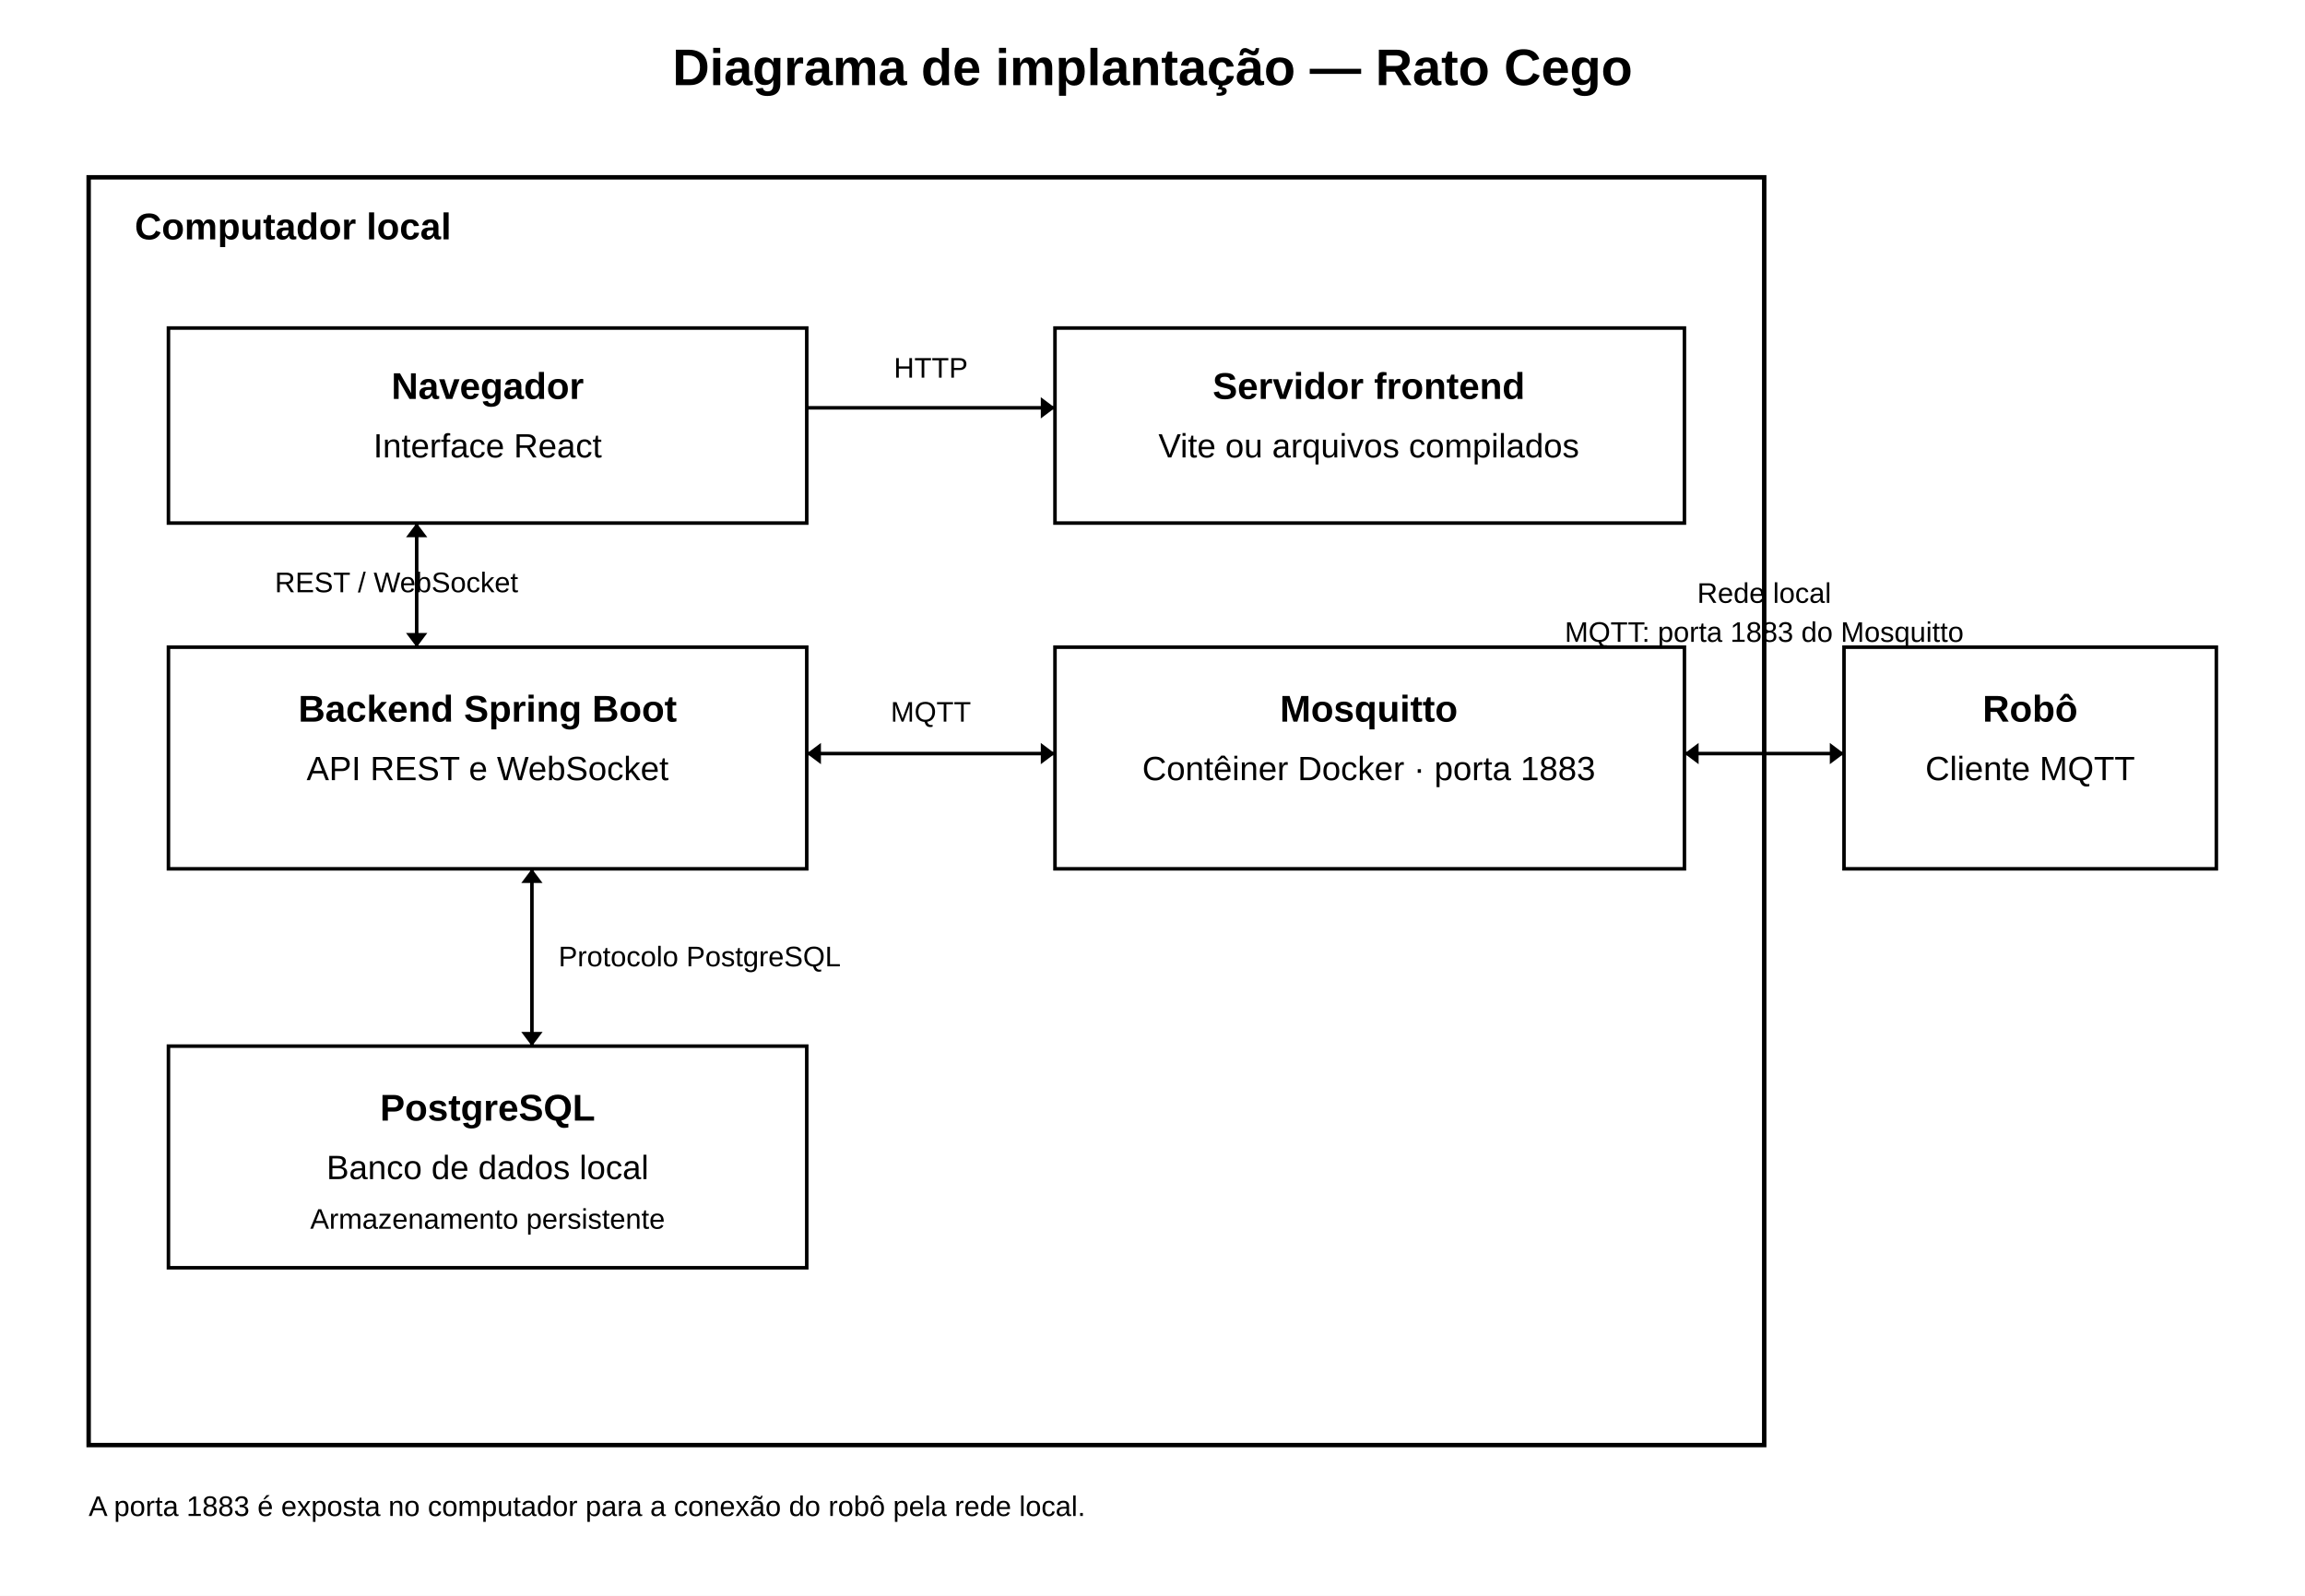
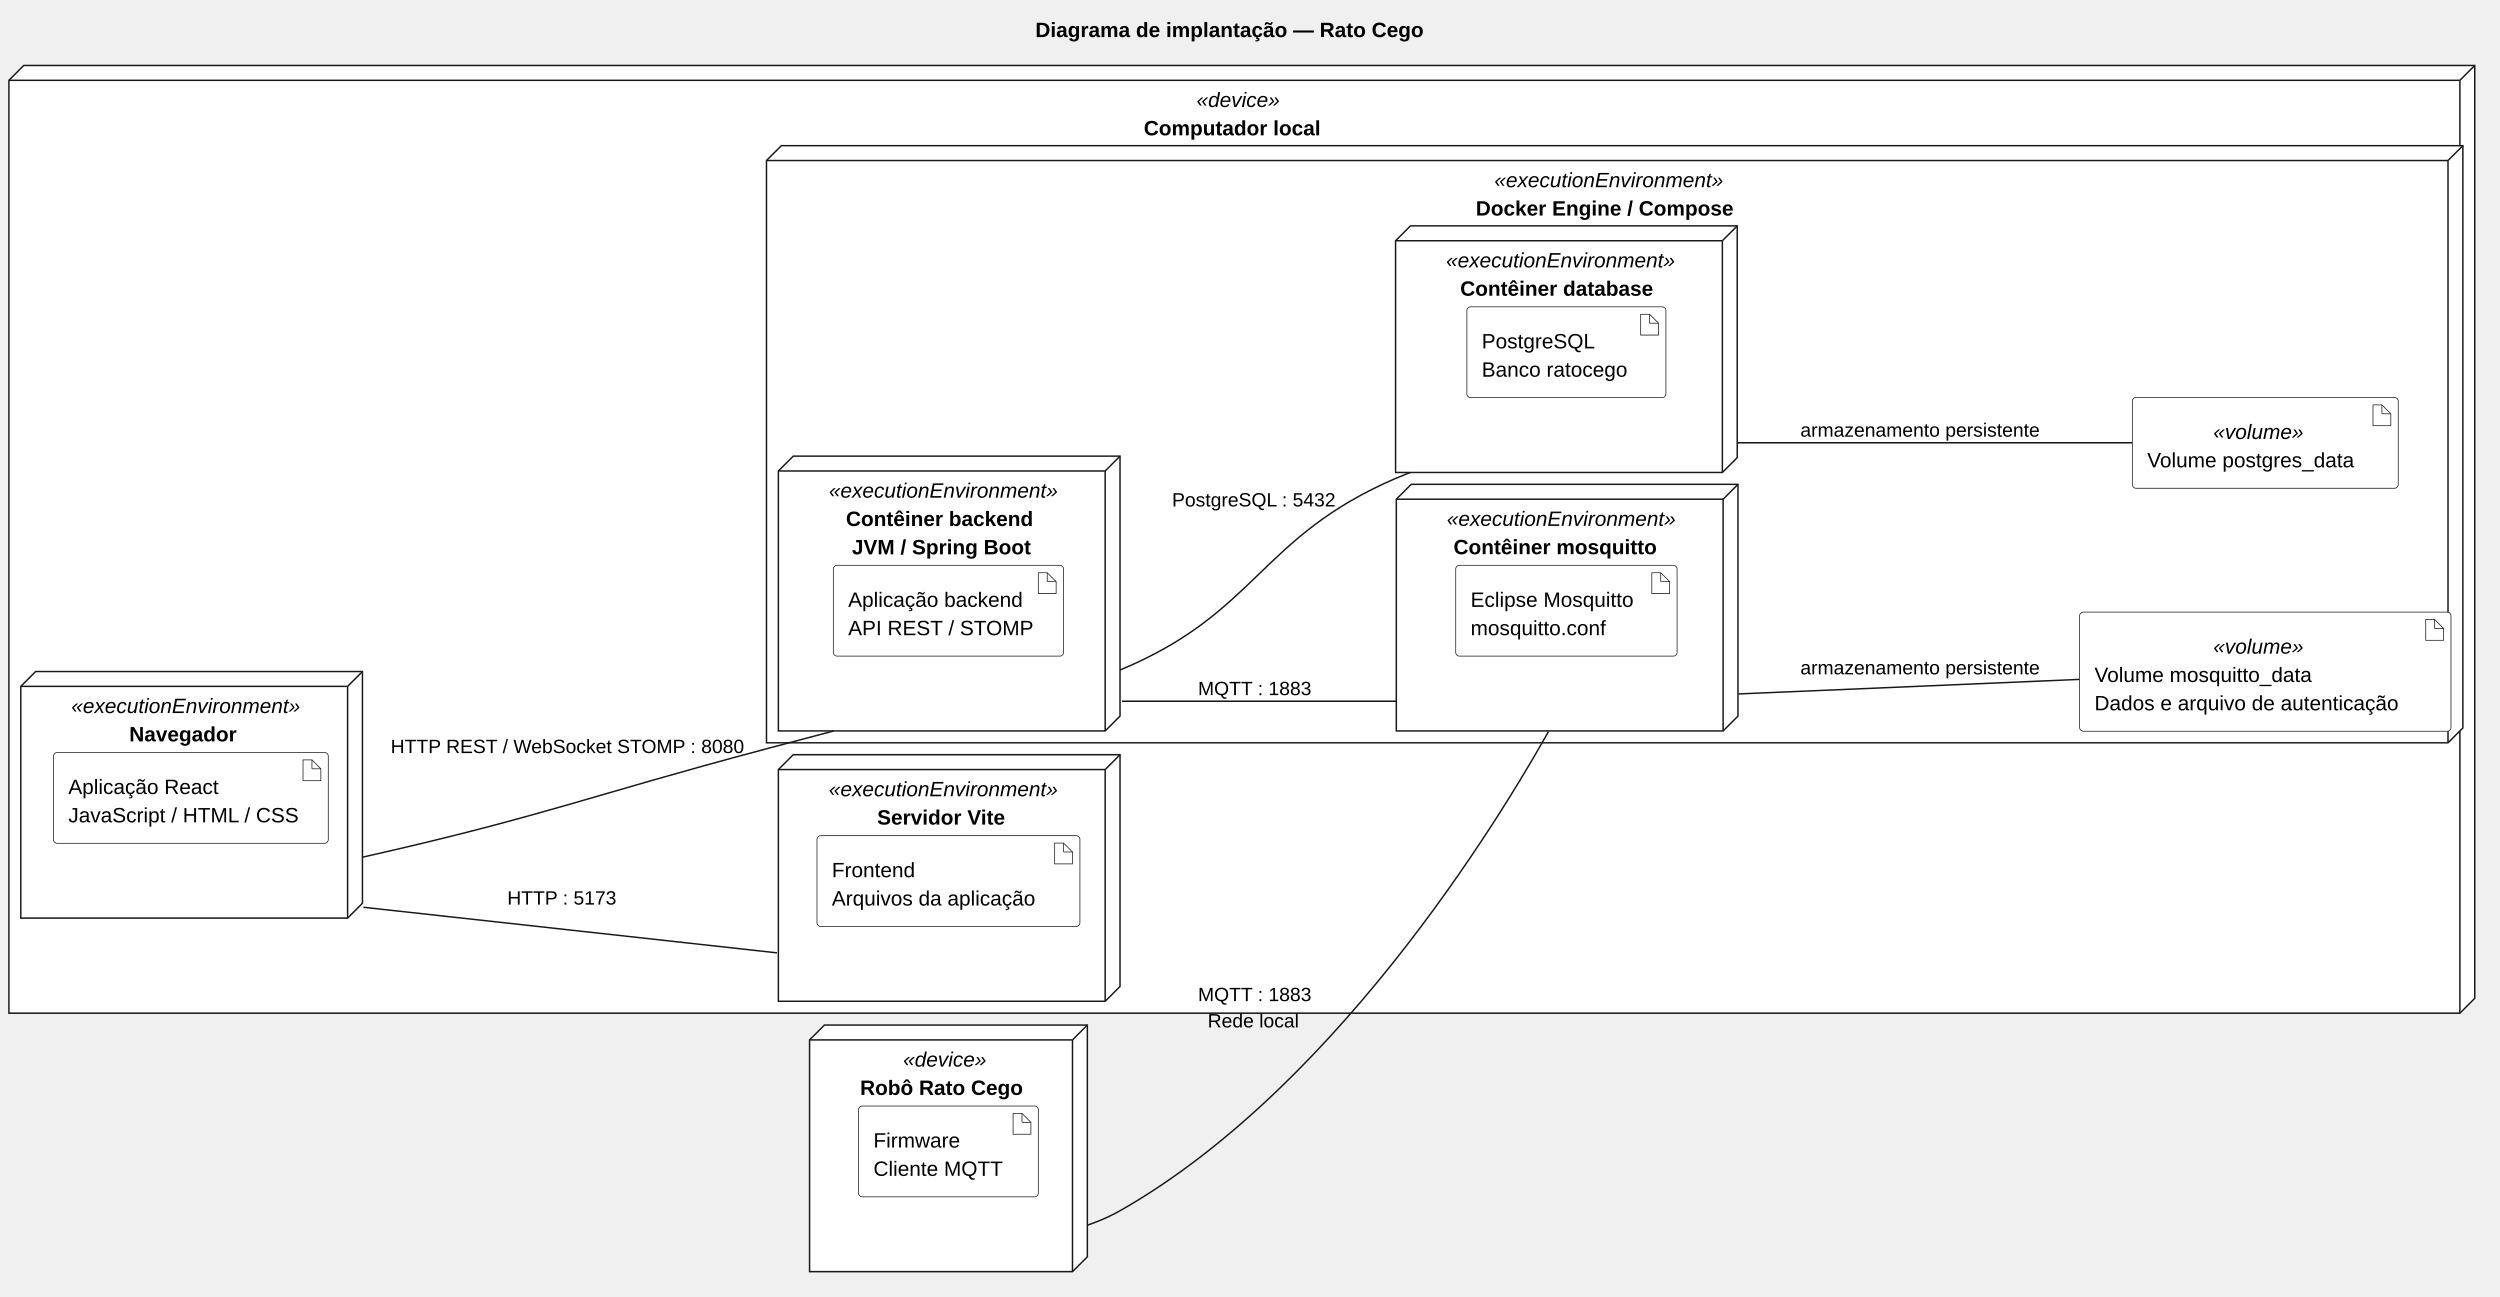
- <svg xmlns="http://www.w3.org/2000/svg" width="1300" height="900" viewBox="0 0 1300 900">
-   <style>
-     text { font-family: Arial, sans-serif; fill: #000; font-size: 19px; }
-     .title { font-size: 29px; font-weight: bold; }
-     .node-title { font-size: 21px; font-weight: bold; }
-     .small { font-size: 16px; }
-     .frame { fill: #fff; stroke: #000; stroke-width: 2.5; }
-     .box { fill: #fff; stroke: #000; stroke-width: 2; }
-     .wire { fill: none; stroke: #000; stroke-width: 2; }
-     .arrow { fill: #000; }
-   </style>
-   <rect width="1300" height="900" fill="#fff" />
-   <text x="650" y="48" text-anchor="middle" class="title">Diagrama de implantação — Rato Cego</text>
-   <rect class="frame" x="50" y="100" width="945" height="715" />
-   <text x="76" y="135" class="node-title">Computador local</text>
-   <rect class="box" x="95" y="185" width="360" height="110" />
-   <text x="275" y="225" text-anchor="middle" class="node-title">Navegador</text>
-   <text x="275" y="258" text-anchor="middle">Interface React</text>
-   <rect class="box" x="595" y="185" width="355" height="110" />
-   <text x="772" y="225" text-anchor="middle" class="node-title">Servidor frontend</text>
-   <text x="772" y="258" text-anchor="middle">Vite ou arquivos compilados</text>
-   <rect class="box" x="95" y="365" width="360" height="125" />
-   <text x="275" y="407" text-anchor="middle" class="node-title">Backend Spring Boot</text>
-   <text x="275" y="440" text-anchor="middle">API REST e WebSocket</text>
-   <rect class="box" x="595" y="365" width="355" height="125" />
-   <text x="772" y="407" text-anchor="middle" class="node-title">Mosquitto</text>
-   <text x="772" y="440" text-anchor="middle">Contêiner Docker · porta 1883</text>
-   <rect class="box" x="95" y="590" width="360" height="125" />
-   <text x="275" y="632" text-anchor="middle" class="node-title">PostgreSQL</text>
-   <text x="275" y="665" text-anchor="middle">Banco de dados local</text>
-   <text x="275" y="693" text-anchor="middle" class="small">Armazenamento persistente</text>
-   <rect class="box" x="1040" y="365" width="210" height="125" />
-   <text x="1145" y="407" text-anchor="middle" class="node-title">Robô</text>
-   <text x="1145" y="440" text-anchor="middle">Cliente MQTT</text>
-   <path class="wire" d="M455 230 H595" />
-   <polygon class="arrow" points="587,224 595,230 587,236" />
-   <text x="525" y="213" text-anchor="middle" class="small">HTTP</text>
-   <path class="wire" d="M235 295 V365" />
-   <polygon class="arrow" points="229,357 235,365 241,357" />
-   <polygon class="arrow" points="229,303 235,295 241,303" />
-   <text x="155" y="334" class="small">REST / WebSocket</text>
-   <path class="wire" d="M455 425 H595" />
-   <polygon class="arrow" points="587,419 595,425 587,431" />
-   <polygon class="arrow" points="463,419 455,425 463,431" />
-   <text x="525" y="407" text-anchor="middle" class="small">MQTT</text>
-   <path class="wire" d="M300 490 V590" />
-   <polygon class="arrow" points="294,582 300,590 306,582" />
-   <polygon class="arrow" points="294,498 300,490 306,498" />
-   <text x="315" y="545" class="small">Protocolo PostgreSQL</text>
-   <path class="wire" d="M950 425 H1040" />
-   <polygon class="arrow" points="1032,419 1040,425 1032,431" />
-   <polygon class="arrow" points="958,419 950,425 958,431" />
-   <text x="995" y="340" text-anchor="middle" class="small">Rede local</text>
-   <text x="995" y="362" text-anchor="middle" class="small">MQTT: porta 1883 do Mosquitto</text>
-   <text x="50" y="855" class="small">A porta 1883 é exposta no computador para a conexão do robô pela rede local.</text>
+ <svg xmlns="http://www.w3.org/2000/svg" contentStyleType="text/css" height="873px" preserveAspectRatio="none" style="width:1683px;height:873px;background:#FFFFFF;" version="1.1" viewBox="0 0 1683 873" width="1683px" zoomAndPan="magnify">
+   <defs />
+   <g>
+     <text fill="#000000" font-family="Arial" font-size="14" font-weight="bold" lengthAdjust="spacing" textLength="271" x="697" y="24.966">Diagrama de implantação — Rato Cego</text>
+     <g id="cluster_host">
+       <polygon fill="#FFFFFF" points="6,54.068,16,44.068,1666,44.068,1666,672.068,1656,682.068,6,682.068,6,54.068" style="stroke:#181818;stroke-width:1.0;" />
+       <line style="stroke:#181818;stroke-width:1.0;" x1="1656" x2="1666" y1="54.068" y2="44.068" />
+       <line style="stroke:#181818;stroke-width:1.0;" x1="6" x2="1656" y1="54.068" y2="54.068" />
+       <line style="stroke:#181818;stroke-width:1.0;" x1="1656" x2="1656" y1="54.068" y2="682.068" />
+       <text fill="#000000" font-family="Arial" font-size="14" font-style="italic" lengthAdjust="spacing" textLength="53" x="805.5" y="72.034">«device»</text>
+       <text fill="#000000" font-family="Arial" font-size="14" font-weight="bold" lengthAdjust="spacing" textLength="124" x="770" y="91.102">Computador local</text>
+     </g>
+     <g id="cluster_browser">
+       <polygon fill="#FFFFFF" points="14,462.068,24,452.068,244,452.068,244,608.068,234,618.068,14,618.068,14,462.068" style="stroke:#181818;stroke-width:1.0;" />
+       <line style="stroke:#181818;stroke-width:1.0;" x1="234" x2="244" y1="462.068" y2="452.068" />
+       <line style="stroke:#181818;stroke-width:1.0;" x1="14" x2="234" y1="462.068" y2="462.068" />
+       <line style="stroke:#181818;stroke-width:1.0;" x1="234" x2="234" y1="462.068" y2="618.068" />
+       <text fill="#000000" font-family="Arial" font-size="14" font-style="italic" lengthAdjust="spacing" textLength="154" x="48" y="480.034">«executionEnvironment»</text>
+       <text fill="#000000" font-family="Arial" font-size="14" font-weight="bold" lengthAdjust="spacing" textLength="76" x="87" y="499.102">Navegador</text>
+     </g>
+     <g id="cluster_vite">
+       <polygon fill="#FFFFFF" points="524,518.068,534,508.068,754,508.068,754,664.068,744,674.068,524,674.068,524,518.068" style="stroke:#181818;stroke-width:1.0;" />
+       <line style="stroke:#181818;stroke-width:1.0;" x1="744" x2="754" y1="518.068" y2="508.068" />
+       <line style="stroke:#181818;stroke-width:1.0;" x1="524" x2="744" y1="518.068" y2="518.068" />
+       <line style="stroke:#181818;stroke-width:1.0;" x1="744" x2="744" y1="518.068" y2="674.068" />
+       <text fill="#000000" font-family="Arial" font-size="14" font-style="italic" lengthAdjust="spacing" textLength="154" x="558" y="536.034">«executionEnvironment»</text>
+       <text fill="#000000" font-family="Arial" font-size="14" font-weight="bold" lengthAdjust="spacing" textLength="89" x="590.5" y="555.102">Servidor Vite</text>
+     </g>
+     <g id="cluster_docker">
+       <polygon fill="#FFFFFF" points="516,108.068,526,98.068,1658,98.068,1658,490.068,1648,500.068,516,500.068,516,108.068" style="stroke:#181818;stroke-width:1.0;" />
+       <line style="stroke:#181818;stroke-width:1.0;" x1="1648" x2="1658" y1="108.068" y2="98.068" />
+       <line style="stroke:#181818;stroke-width:1.0;" x1="516" x2="1648" y1="108.068" y2="108.068" />
+       <line style="stroke:#181818;stroke-width:1.0;" x1="1648" x2="1648" y1="108.068" y2="500.068" />
+       <text fill="#000000" font-family="Arial" font-size="14" font-style="italic" lengthAdjust="spacing" textLength="154" x="1006" y="126.034">«executionEnvironment»</text>
+       <text fill="#000000" font-family="Arial" font-size="14" font-weight="bold" lengthAdjust="spacing" textLength="179" x="993.5" y="145.102">Docker Engine / Compose</text>
+     </g>
+     <g id="cluster_backend">
+       <polygon fill="#FFFFFF" points="524,317.068,534,307.068,754,307.068,754,482.068,744,492.068,524,492.068,524,317.068" style="stroke:#181818;stroke-width:1.0;" />
+       <line style="stroke:#181818;stroke-width:1.0;" x1="744" x2="754" y1="317.068" y2="307.068" />
+       <line style="stroke:#181818;stroke-width:1.0;" x1="524" x2="744" y1="317.068" y2="317.068" />
+       <line style="stroke:#181818;stroke-width:1.0;" x1="744" x2="744" y1="317.068" y2="492.068" />
+       <text fill="#000000" font-family="Arial" font-size="14" font-style="italic" lengthAdjust="spacing" textLength="154" x="558" y="335.034">«executionEnvironment»</text>
+       <text fill="#000000" font-family="Arial" font-size="14" font-weight="bold" lengthAdjust="spacing" textLength="131" x="569.5" y="354.102">Contêiner backend</text>
+       <text fill="#000000" font-family="Arial" font-size="14" font-weight="bold" lengthAdjust="spacing" textLength="123" x="573.5" y="373.17">JVM / Spring Boot</text>
+     </g>
+     <g id="cluster_broker">
+       <polygon fill="#FFFFFF" points="940,336.068,950,326.068,1170,326.068,1170,482.068,1160,492.068,940,492.068,940,336.068" style="stroke:#181818;stroke-width:1.0;" />
+       <line style="stroke:#181818;stroke-width:1.0;" x1="1160" x2="1170" y1="336.068" y2="326.068" />
+       <line style="stroke:#181818;stroke-width:1.0;" x1="940" x2="1160" y1="336.068" y2="336.068" />
+       <line style="stroke:#181818;stroke-width:1.0;" x1="1160" x2="1160" y1="336.068" y2="492.068" />
+       <text fill="#000000" font-family="Arial" font-size="14" font-style="italic" lengthAdjust="spacing" textLength="154" x="974" y="354.034">«executionEnvironment»</text>
+       <text fill="#000000" font-family="Arial" font-size="14" font-weight="bold" lengthAdjust="spacing" textLength="145" x="978.5" y="373.102">Contêiner mosquitto</text>
+     </g>
+     <g id="cluster_database">
+       <polygon fill="#FFFFFF" points="939.5,162.068,949.5,152.068,1169.5,152.068,1169.5,308.068,1159.5,318.068,939.5,318.068,939.5,162.068" style="stroke:#181818;stroke-width:1.0;" />
+       <line style="stroke:#181818;stroke-width:1.0;" x1="1159.5" x2="1169.5" y1="162.068" y2="152.068" />
+       <line style="stroke:#181818;stroke-width:1.0;" x1="939.5" x2="1159.5" y1="162.068" y2="162.068" />
+       <line style="stroke:#181818;stroke-width:1.0;" x1="1159.5" x2="1159.5" y1="162.068" y2="318.068" />
+       <text fill="#000000" font-family="Arial" font-size="14" font-style="italic" lengthAdjust="spacing" textLength="154" x="973.5" y="180.034">«executionEnvironment»</text>
+       <text fill="#000000" font-family="Arial" font-size="14" font-weight="bold" lengthAdjust="spacing" textLength="135" x="983" y="199.102">Contêiner database</text>
+     </g>
+     <g id="cluster_robot">
+       <polygon fill="#FFFFFF" points="545,700.068,555,690.068,732,690.068,732,846.068,722,856.068,545,856.068,545,700.068" style="stroke:#181818;stroke-width:1.0;" />
+       <line style="stroke:#181818;stroke-width:1.0;" x1="722" x2="732" y1="700.068" y2="690.068" />
+       <line style="stroke:#181818;stroke-width:1.0;" x1="545" x2="722" y1="700.068" y2="700.068" />
+       <line style="stroke:#181818;stroke-width:1.0;" x1="722" x2="722" y1="700.068" y2="856.068" />
+       <text fill="#000000" font-family="Arial" font-size="14" font-style="italic" lengthAdjust="spacing" textLength="53" x="608" y="718.034">«device»</text>
+       <text fill="#000000" font-family="Arial" font-size="14" font-weight="bold" lengthAdjust="spacing" textLength="111" x="579" y="737.102">Robô Rato Cego</text>
+     </g>
+     <g id="elem_client">
+       <rect fill="#FFFFFF" height="61.136" rx="2.5" ry="2.5" style="stroke:#181818;stroke-width:0.5;" width="185" x="36" y="506.568" />
+       <polygon fill="#FFFFFF" points="204,511.568,204,525.568,216,525.568,216,517.568,210,511.568,204,511.568" style="stroke:#181818;stroke-width:0.5;" />
+       <line style="stroke:#181818;stroke-width:0.5;" x1="210" x2="210" y1="511.568" y2="517.568" />
+       <line style="stroke:#181818;stroke-width:0.5;" x1="216" x2="210" y1="517.568" y2="517.568" />
+       <text fill="#000000" font-family="Arial" font-size="14" lengthAdjust="spacing" textLength="105" x="46" y="534.534">Aplicação React</text>
+       <text fill="#000000" font-family="Arial" font-size="14" lengthAdjust="spacing" textLength="155" x="46" y="553.602">JavaScript / HTML / CSS</text>
+     </g>
+     <g id="elem_frontend">
+       <rect fill="#FFFFFF" height="61.136" rx="2.5" ry="2.5" style="stroke:#181818;stroke-width:0.5;" width="177" x="550" y="562.568" />
+       <polygon fill="#FFFFFF" points="710,567.568,710,581.568,722,581.568,722,573.568,716,567.568,710,567.568" style="stroke:#181818;stroke-width:0.5;" />
+       <line style="stroke:#181818;stroke-width:0.5;" x1="716" x2="716" y1="567.568" y2="573.568" />
+       <line style="stroke:#181818;stroke-width:0.5;" x1="722" x2="716" y1="573.568" y2="573.568" />
+       <text fill="#000000" font-family="Arial" font-size="14" lengthAdjust="spacing" textLength="61" x="560" y="590.534">Frontend</text>
+       <text fill="#000000" font-family="Arial" font-size="14" lengthAdjust="spacing" textLength="147" x="560" y="609.602">Arquivos da aplicação</text>
+     </g>
+     <g id="elem_postgresdata">
+       <rect fill="#FFFFFF" height="61.136" rx="2.5" ry="2.5" style="stroke:#181818;stroke-width:0.5;" width="179" x="1435.5" y="267.568" />
+       <polygon fill="#FFFFFF" points="1597.5,272.568,1597.5,286.568,1609.5,286.568,1609.5,278.568,1603.5,272.568,1597.5,272.568" style="stroke:#181818;stroke-width:0.5;" />
+       <line style="stroke:#181818;stroke-width:0.5;" x1="1603.5" x2="1603.5" y1="272.568" y2="278.568" />
+       <line style="stroke:#181818;stroke-width:0.5;" x1="1609.5" x2="1603.5" y1="278.568" y2="278.568" />
+       <text fill="#000000" font-family="Arial" font-size="14" font-style="italic" lengthAdjust="spacing" textLength="60" x="1490" y="295.534">«volume»</text>
+       <text fill="#000000" font-family="Arial" font-size="14" lengthAdjust="spacing" textLength="149" x="1445.5" y="314.602">Volume postgres_data</text>
+     </g>
+     <g id="elem_mqttdata">
+       <rect fill="#FFFFFF" height="80.204" rx="2.5" ry="2.5" style="stroke:#181818;stroke-width:0.5;" width="250" x="1400" y="412.068" />
+       <polygon fill="#FFFFFF" points="1633,417.068,1633,431.068,1645,431.068,1645,423.068,1639,417.068,1633,417.068" style="stroke:#181818;stroke-width:0.5;" />
+       <line style="stroke:#181818;stroke-width:0.5;" x1="1639" x2="1639" y1="417.068" y2="423.068" />
+       <line style="stroke:#181818;stroke-width:0.5;" x1="1645" x2="1639" y1="423.068" y2="423.068" />
+       <text fill="#000000" font-family="Arial" font-size="14" font-style="italic" lengthAdjust="spacing" textLength="60" x="1490" y="440.034">«volume»</text>
+       <text fill="#000000" font-family="Arial" font-size="14" lengthAdjust="spacing" textLength="158" x="1410" y="459.102">Volume mosquitto_data</text>
+       <text fill="#000000" font-family="Arial" font-size="14" lengthAdjust="spacing" textLength="220" x="1410" y="478.17">Dados e arquivo de autenticação</text>
+     </g>
+     <g id="elem_application">
+       <rect fill="#FFFFFF" height="61.136" rx="2.5" ry="2.5" style="stroke:#181818;stroke-width:0.5;" width="155" x="561" y="380.568" />
+       <polygon fill="#FFFFFF" points="699,385.568,699,399.568,711,399.568,711,391.568,705,385.568,699,385.568" style="stroke:#181818;stroke-width:0.5;" />
+       <line style="stroke:#181818;stroke-width:0.5;" x1="705" x2="705" y1="385.568" y2="391.568" />
+       <line style="stroke:#181818;stroke-width:0.5;" x1="711" x2="705" y1="391.568" y2="391.568" />
+       <text fill="#000000" font-family="Arial" font-size="14" lengthAdjust="spacing" textLength="125" x="571" y="408.534">Aplicação backend</text>
+       <text fill="#000000" font-family="Arial" font-size="14" lengthAdjust="spacing" textLength="120" x="571" y="427.602">API REST / STOMP</text>
+     </g>
+     <g id="elem_mqtt">
+       <rect fill="#FFFFFF" height="61.136" rx="2.5" ry="2.5" style="stroke:#181818;stroke-width:0.5;" width="149" x="980" y="380.568" />
+       <polygon fill="#FFFFFF" points="1112,385.568,1112,399.568,1124,399.568,1124,391.568,1118,385.568,1112,385.568" style="stroke:#181818;stroke-width:0.5;" />
+       <line style="stroke:#181818;stroke-width:0.5;" x1="1118" x2="1118" y1="385.568" y2="391.568" />
+       <line style="stroke:#181818;stroke-width:0.5;" x1="1124" x2="1118" y1="391.568" y2="391.568" />
+       <text fill="#000000" font-family="Arial" font-size="14" lengthAdjust="spacing" textLength="119" x="990" y="408.534">Eclipse Mosquitto</text>
+       <text fill="#000000" font-family="Arial" font-size="14" lengthAdjust="spacing" textLength="101" x="990" y="427.602">mosquitto.conf</text>
+     </g>
+     <g id="elem_postgres">
+       <rect fill="#FFFFFF" height="61.136" rx="2.5" ry="2.5" style="stroke:#181818;stroke-width:0.5;" width="134" x="987.5" y="206.568" />
+       <polygon fill="#FFFFFF" points="1104.5,211.568,1104.5,225.568,1116.5,225.568,1116.5,217.568,1110.5,211.568,1104.5,211.568" style="stroke:#181818;stroke-width:0.5;" />
+       <line style="stroke:#181818;stroke-width:0.5;" x1="1110.5" x2="1110.5" y1="211.568" y2="217.568" />
+       <line style="stroke:#181818;stroke-width:0.5;" x1="1116.5" x2="1110.5" y1="217.568" y2="217.568" />
+       <text fill="#000000" font-family="Arial" font-size="14" lengthAdjust="spacing" textLength="77" x="997.5" y="234.534">PostgreSQL</text>
+       <text fill="#000000" font-family="Arial" font-size="14" lengthAdjust="spacing" textLength="104" x="997.5" y="253.602">Banco ratocego</text>
+     </g>
+     <g id="elem_firmware">
+       <rect fill="#FFFFFF" height="61.136" rx="2.5" ry="2.5" style="stroke:#181818;stroke-width:0.5;" width="121" x="578" y="744.568" />
+       <polygon fill="#FFFFFF" points="682,749.568,682,763.568,694,763.568,694,755.568,688,749.568,682,749.568" style="stroke:#181818;stroke-width:0.5;" />
+       <line style="stroke:#181818;stroke-width:0.5;" x1="688" x2="688" y1="749.568" y2="755.568" />
+       <line style="stroke:#181818;stroke-width:0.5;" x1="694" x2="688" y1="755.568" y2="755.568" />
+       <text fill="#000000" font-family="Arial" font-size="14" lengthAdjust="spacing" textLength="63" x="588" y="772.534">Firmware</text>
+       <text fill="#000000" font-family="Arial" font-size="14" lengthAdjust="spacing" textLength="91" x="588" y="791.602">Cliente MQTT</text>
+     </g>
+     <path d="M244.722,610.769 C245.449,610.85 246.179,610.93 246.91,611.011 C252.762,611.656 258.752,612.316 264.86,612.99 C277.076,614.336 289.764,615.735 302.767,617.168 C328.773,620.035 356.039,623.041 383.308,626.047 C410.577,629.053 437.849,632.059 463.867,634.927 C476.876,636.361 489.572,637.761 501.796,639.108 C507.909,639.782 513.903,640.443 519.76,641.089 C520.493,641.169 521.223,641.25 521.951,641.33 C522.314,641.37 522.678,641.41 523.041,641.45 " fill="none" style="stroke:#181818;stroke-width:1.0;" />
+     <text fill="#000000" font-family="Arial" font-size="13" lengthAdjust="spacing" textLength="69" x="341.5" y="608.965">HTTP : 5173</text>
+     <path d="M244,577.068 C366.101,549.533 395.036,536.23 516,504.068 C526.857,501.181 538.262,498.161 549.557,495.178 C552.38,494.432 555.197,493.689 557.996,492.95 C558.696,492.765 559.395,492.581 560.092,492.397 C560.441,492.305 560.789,492.213 561.138,492.122 " fill="none" style="stroke:#181818;stroke-width:1.0;" />
+     <text fill="#000000" font-family="Arial" font-size="13" lengthAdjust="spacing" textLength="226" x="263" y="506.965">HTTP REST / WebSocket STOMP : 8080</text>
+     <path d="M755.362,472.068 C756.602,472.068 757.848,472.068 759.099,472.068 C761.601,472.068 764.125,472.068 766.667,472.068 C771.751,472.068 776.911,472.068 782.131,472.068 C803.014,472.068 824.868,472.068 846.718,472.068 C868.568,472.068 890.415,472.068 911.285,472.068 C916.502,472.068 921.659,472.068 926.739,472.068 C929.279,472.068 931.8,472.068 934.3,472.068 C935.55,472.068 936.795,472.068 938.034,472.068 C938.654,472.068 939.272,472.068 939.889,472.068 " fill="none" style="stroke:#181818;stroke-width:1.0;" />
+     <text fill="#000000" font-family="Arial" font-size="13" lengthAdjust="spacing" textLength="73" x="806.5" y="467.965">MQTT : 1883</text>
+     <path d="M754,451.068 C846.706,412.47 847.306,361.872 939.5,322.068 C941.879,321.041 944.306,320.056 946.769,319.113 C947.385,318.877 948.003,318.644 948.623,318.413 C948.933,318.298 949.244,318.183 949.555,318.069 " fill="none" style="stroke:#181818;stroke-width:1.0;" />
+     <text fill="#000000" font-family="Arial" font-size="13" lengthAdjust="spacing" textLength="108" x="789" y="340.965">PostgreSQL : 5432</text>
+     <path d="M732.29,824.706 C734.817,823.838 737.318,822.906 739.78,821.907 C744.705,819.909 749.477,817.641 754,815.068 C830.102,771.778 896.412,701.749 947.159,636.218 C972.532,603.453 994.015,571.812 1010.886,545.201 C1019.321,531.895 1026.603,519.847 1032.643,509.544 C1035.662,504.393 1038.371,499.678 1040.758,495.46 C1041.354,494.406 1041.931,493.382 1042.487,492.391 " fill="none" style="stroke:#181818;stroke-width:1.0;" />
+     <text fill="#000000" font-family="Arial" font-size="13" lengthAdjust="spacing" textLength="73" x="806.5" y="673.965">MQTT : 1883</text>
+     <text fill="#000000" font-family="Arial" font-size="13" lengthAdjust="spacing" textLength="60" x="813" y="691.671">Rede local</text>
+     <path d="M1169.959,298.068 C1170.993,298.068 1172.032,298.068 1173.075,298.068 C1175.161,298.068 1177.263,298.068 1179.381,298.068 C1183.618,298.068 1187.916,298.068 1192.27,298.068 C1200.976,298.068 1209.901,298.068 1218.983,298.068 C1291.639,298.068 1374.318,298.068 1435.25,298.068 " fill="none" style="stroke:#181818;stroke-width:1.0;" />
+     <text fill="#000000" font-family="Arial" font-size="13" lengthAdjust="spacing" textLength="169" x="1212" y="293.965">armazenamento persistente</text>
+     <path d="M1170.145,467.174 C1172.026,467.094 1173.921,467.013 1175.829,466.931 C1183.461,466.605 1191.307,466.27 1199.32,465.928 C1263.421,463.192 1338.194,460 1399.816,457.369 " fill="none" style="stroke:#181818;stroke-width:1.0;" />
+     <text fill="#000000" font-family="Arial" font-size="13" lengthAdjust="spacing" textLength="169" x="1212" y="453.965">armazenamento persistente</text>
+   </g>
</svg>
